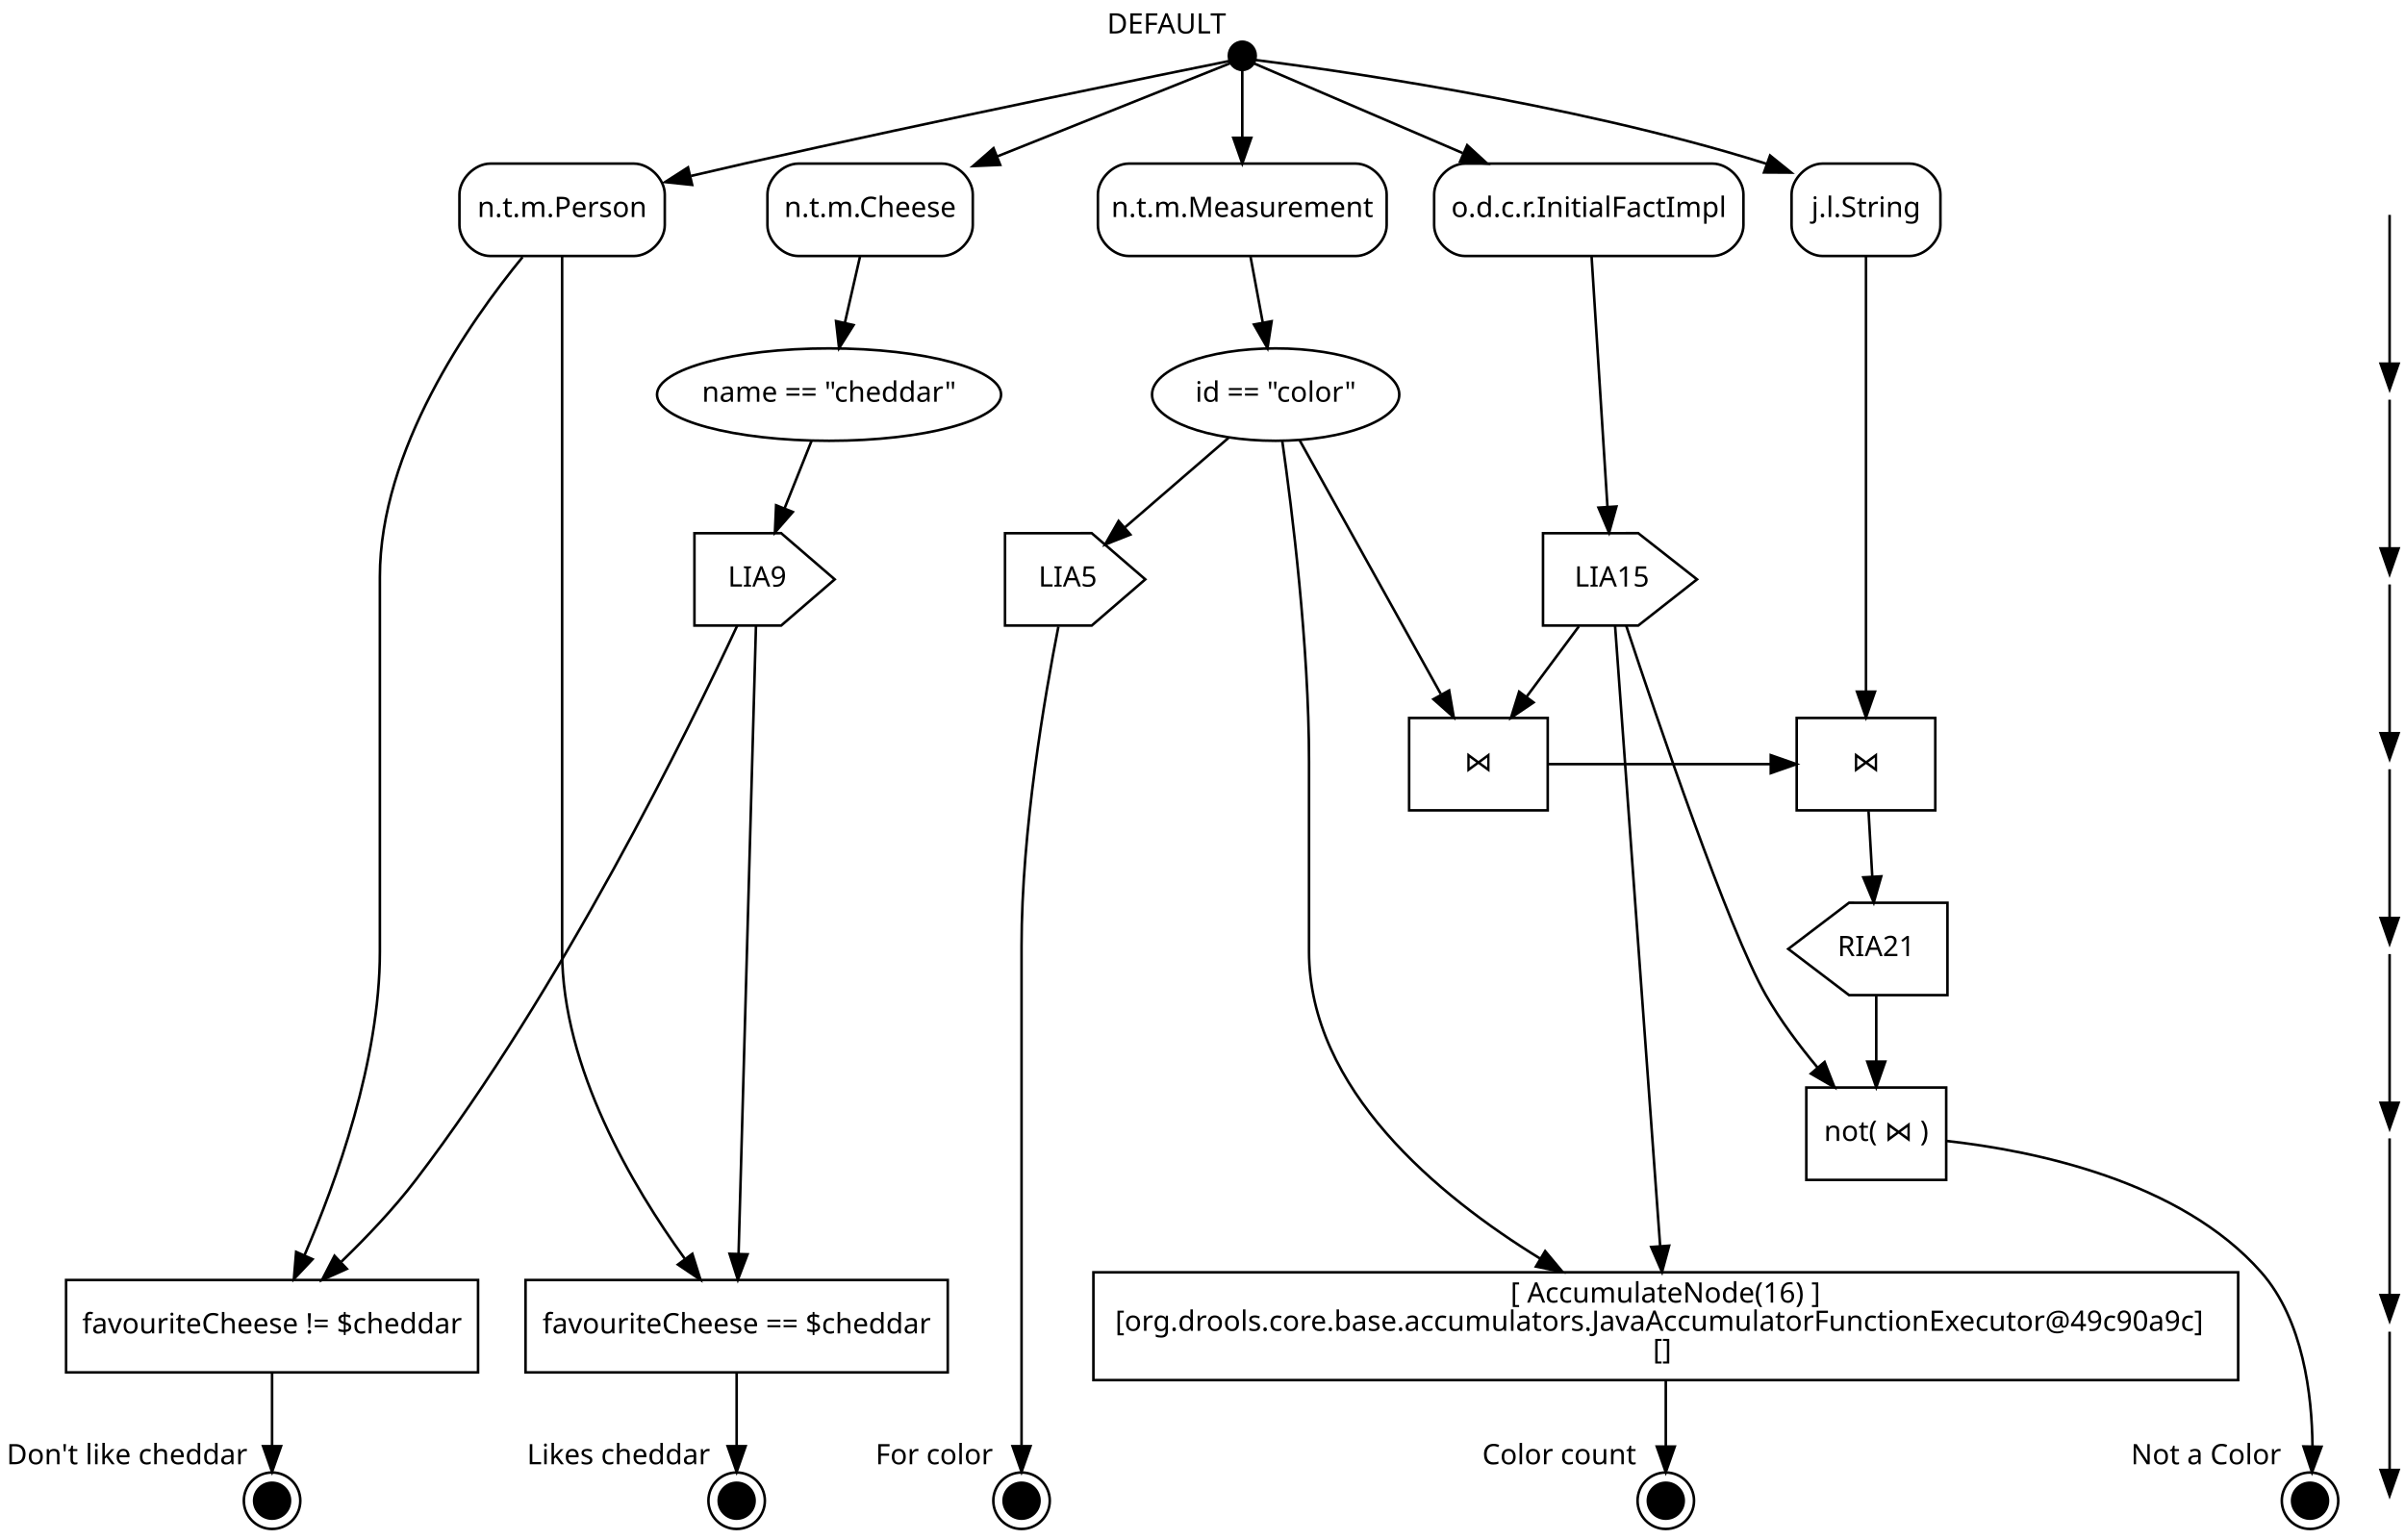
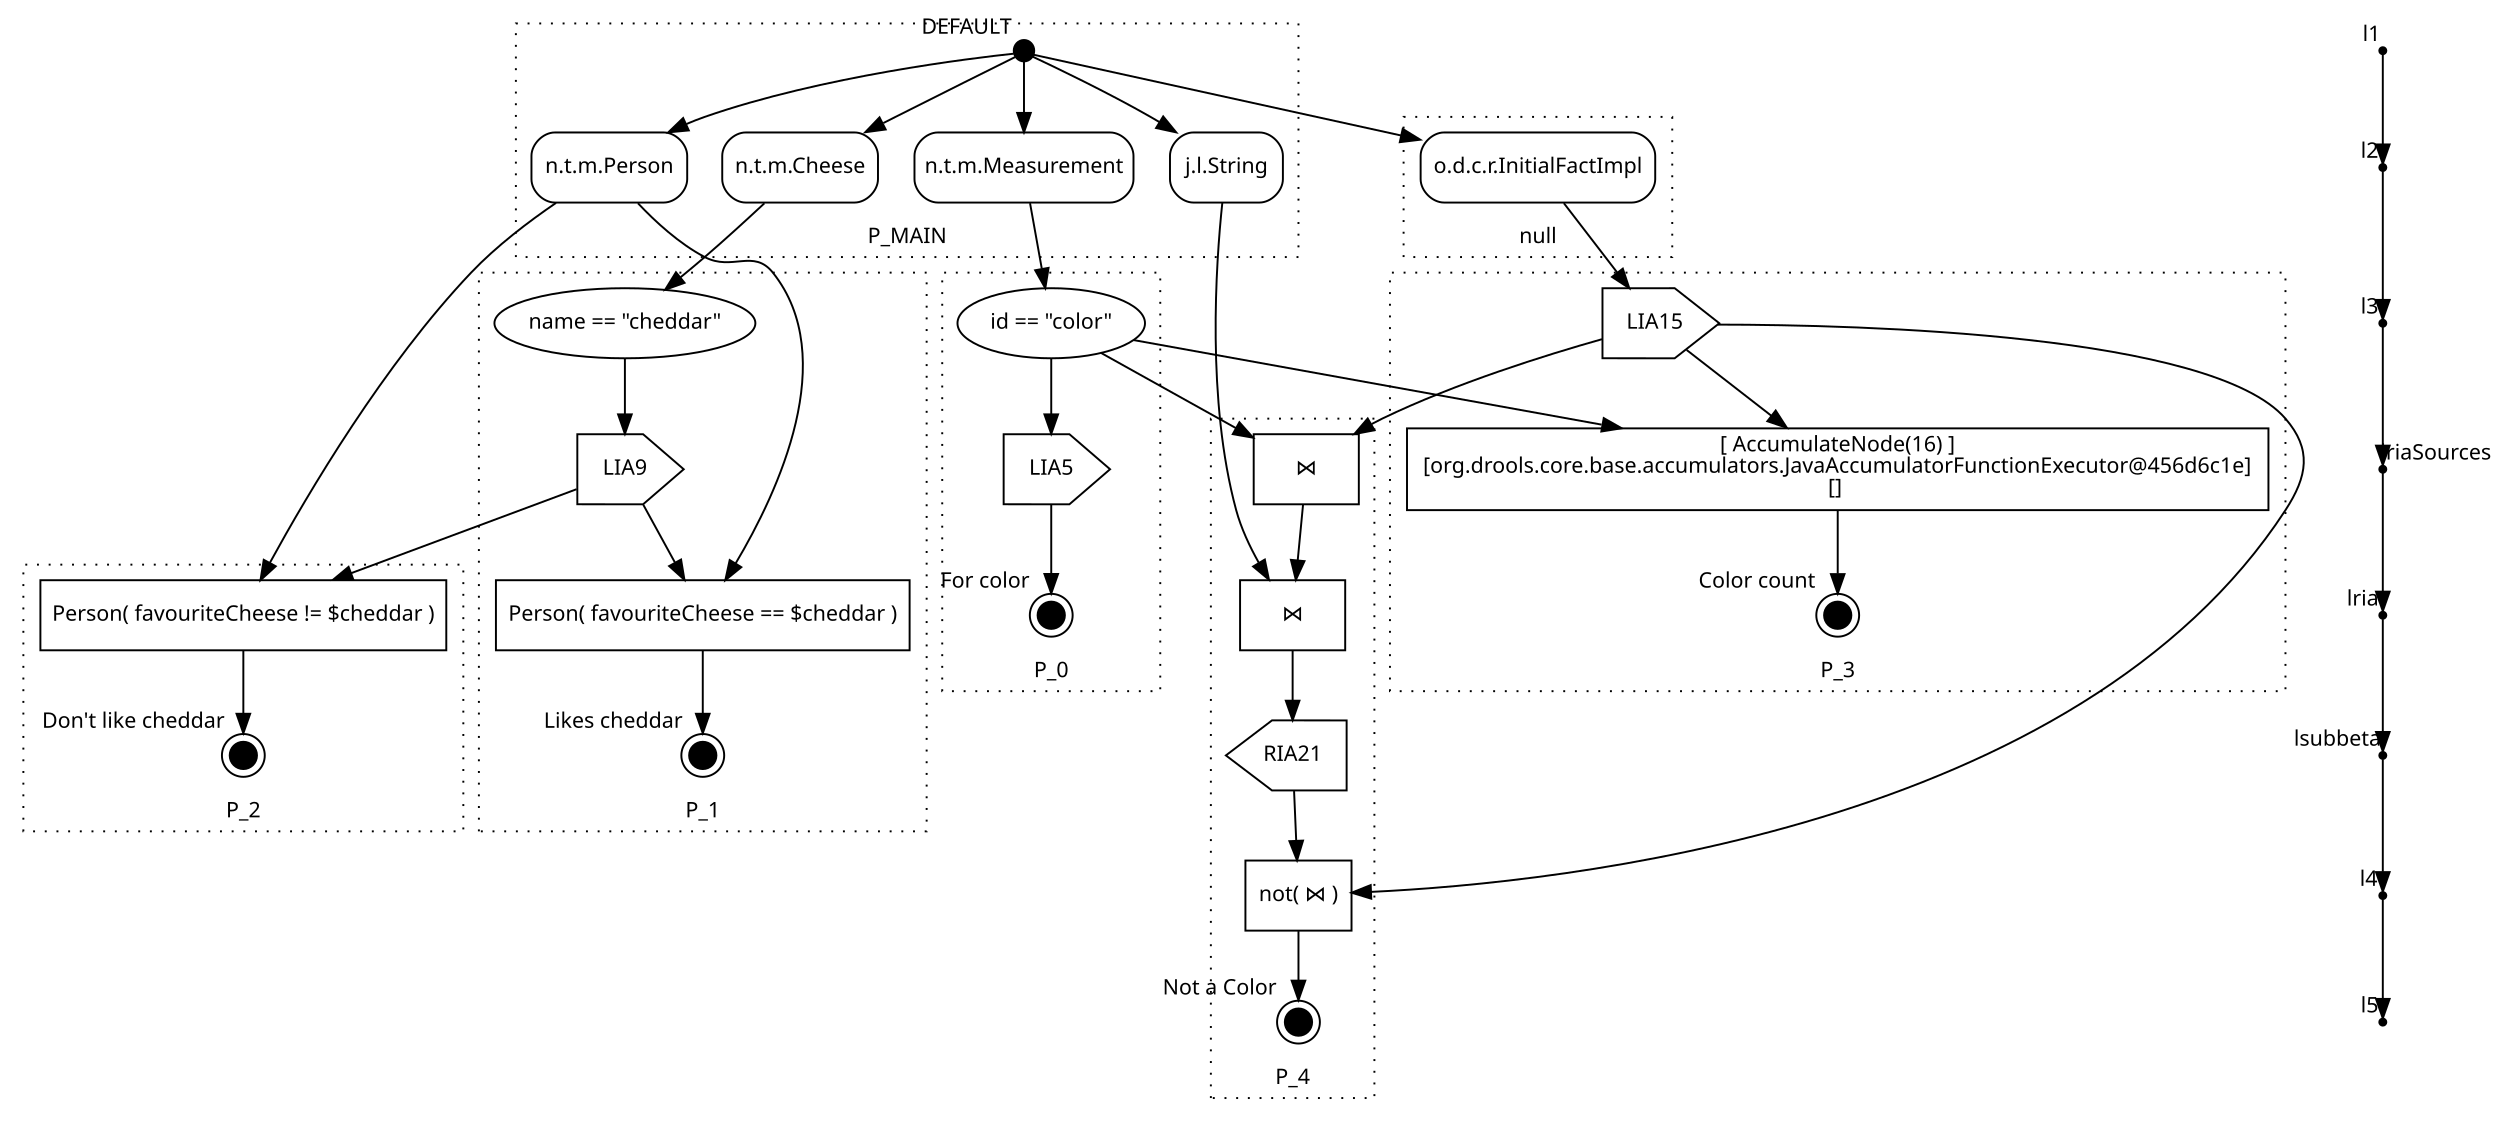
- <svg xmlns="http://www.w3.org/2000/svg" xmlns:xlink="http://www.w3.org/1999/xlink" width="937pt" height="600pt" viewBox="0.00 0.00 937.00 599.50">
-   <g id="graph0" class="graph" transform="scale(1 1) rotate(0) translate(4 595.5)">
-     <polygon fill="white" stroke="white" points="-4,5 -4,-595.5 934,-595.5 934,5 -4,5" />
+ <svg xmlns="http://www.w3.org/2000/svg" xmlns:xlink="http://www.w3.org/1999/xlink" width="1284pt" height="576pt" viewBox="0.00 0.00 1284.20 576.00">
+   <g id="graph0" class="graph" transform="scale(1 1) rotate(0) translate(4 572)">
+     <polygon fill="white" stroke="white" points="-4,5 -4,-572 1281.2,-572 1281.2,5 -4,5" />
+     <g id="clust9" class="cluster">
+       <polygon fill="none" stroke="black" stroke-dasharray="1,5" points="480,-217 480,-432 592,-432 592,-217 480,-217" />
+       <text text-anchor="middle" x="536" y="-224.2" font-family="Overpass" font-size="11.00">P_0</text>
+     </g>
+     <g id="clust10" class="cluster">
+       <polygon fill="none" stroke="black" stroke-dasharray="1,5" points="8,-145 8,-282 234,-282 234,-145 8,-145" />
+       <text text-anchor="middle" x="121" y="-152.2" font-family="Overpass" font-size="11.00">P_2</text>
+     </g>
+     <g id="clust11" class="cluster">
+       <polygon fill="none" stroke="black" stroke-dasharray="1,5" points="717,-440 717,-512 855,-512 855,-440 717,-440" />
+       <text text-anchor="middle" x="786" y="-447.2" font-family="Overpass" font-size="11.00">null</text>
+     </g>
+     <g id="clust12" class="cluster">
+       <polygon fill="none" stroke="black" stroke-dasharray="1,5" points="242,-145 242,-432 472,-432 472,-145 242,-145" />
+       <text text-anchor="middle" x="357" y="-152.2" font-family="Overpass" font-size="11.00">P_1</text>
+     </g>
+     <g id="clust13" class="cluster">
+       <polygon fill="none" stroke="black" stroke-dasharray="1,5" points="618,-8 618,-357 702,-357 702,-8 618,-8" />
+       <text text-anchor="middle" x="660" y="-15.2" font-family="Overpass" font-size="11.00">P_4</text>
+     </g>
+     <g id="clust14" class="cluster">
+       <polygon fill="none" stroke="black" stroke-dasharray="1,5" points="261,-440 261,-560 663,-560 663,-440 261,-440" />
+       <text text-anchor="middle" x="462" y="-447.2" font-family="Overpass" font-size="11.00">P_MAIN</text>
+     </g>
+     <g id="clust15" class="cluster">
+       <polygon fill="none" stroke="black" stroke-dasharray="1,5" points="710,-217 710,-432 1170,-432 1170,-217 710,-217" />
+       <text text-anchor="middle" x="940" y="-224.2" font-family="Overpass" font-size="11.00">P_3</text>
+     </g>
    <g id="node1" class="node">
-       <ellipse fill="black" stroke="black" cx="480" cy="-574" rx="5.25" ry="5.5" />
-       <text text-anchor="middle" x="450.5" y="-582.7" font-family="Overpass" font-size="11.00">DEFAULT</text>
+       <ellipse fill="black" stroke="black" cx="522" cy="-546" rx="5.25" ry="5.5" />
+       <text text-anchor="middle" x="492.5" y="-554.7" font-family="Overpass" font-size="11.00">DEFAULT</text>
    </g>
    <g id="node2" class="node">
-       <path fill="none" stroke="black" d="M363,-532C363,-532 307,-532 307,-532 301,-532 295,-526 295,-520 295,-520 295,-508 295,-508 295,-502 301,-496 307,-496 307,-496 363,-496 363,-496 369,-496 375,-502 375,-508 375,-508 375,-520 375,-520 375,-526 369,-532 363,-532" />
-       <text text-anchor="middle" x="335" y="-511.2" font-family="Overpass" font-size="11.00">n.t.m.Cheese</text>
+       <path fill="none" stroke="black" d="M435,-504C435,-504 379,-504 379,-504 373,-504 367,-498 367,-492 367,-492 367,-480 367,-480 367,-474 373,-468 379,-468 379,-468 435,-468 435,-468 441,-468 447,-474 447,-480 447,-480 447,-492 447,-492 447,-498 441,-504 435,-504" />
+       <text text-anchor="middle" x="407" y="-483.2" font-family="Overpass" font-size="11.00">n.t.m.Cheese</text>
    </g>
    <g id="edge1" class="edge">
-       <path fill="none" stroke="black" d="M475.176,-571.07C461.117,-565.447 419,-548.6 384.573,-534.829" />
-       <polygon fill="black" stroke="black" points="385.68,-531.503 375.096,-531.038 383.081,-538.002 385.68,-531.503" />
+       <path fill="none" stroke="black" d="M517.512,-542.772C506.838,-537.468 479.099,-523.667 456,-512 453.957,-510.968 451.867,-509.91 449.756,-508.84" />
+       <polygon fill="black" stroke="black" points="450.957,-505.525 440.457,-504.115 447.787,-511.765 450.957,-505.525" />
    </g>
    <g id="node3" class="node">
-       <path fill="none" stroke="black" d="M663.25,-532C663.25,-532 566.75,-532 566.75,-532 560.75,-532 554.75,-526 554.75,-520 554.75,-520 554.75,-508 554.75,-508 554.75,-502 560.75,-496 566.75,-496 566.75,-496 663.25,-496 663.25,-496 669.25,-496 675.25,-502 675.25,-508 675.25,-508 675.25,-520 675.25,-520 675.25,-526 669.25,-532 663.25,-532" />
-       <text text-anchor="middle" x="615" y="-511.2" font-family="Overpass" font-size="11.00">o.d.c.r.InitialFactImpl</text>
+       <path fill="none" stroke="black" d="M834.25,-504C834.25,-504 737.75,-504 737.75,-504 731.75,-504 725.75,-498 725.75,-492 725.75,-492 725.75,-480 725.75,-480 725.75,-474 731.75,-468 737.75,-468 737.75,-468 834.25,-468 834.25,-468 840.25,-468 846.25,-474 846.25,-480 846.25,-480 846.25,-492 846.25,-492 846.25,-498 840.25,-504 834.25,-504" />
+       <text text-anchor="middle" x="786" y="-483.2" font-family="Overpass" font-size="11.00">o.d.c.r.InitialFactImpl</text>
    </g>
    <g id="edge8" class="edge">
-       <path fill="none" stroke="black" d="M484.492,-571.07C497.179,-565.619 534.409,-549.624 565.873,-536.106" />
-       <polygon fill="black" stroke="black" points="567.613,-539.168 575.419,-532.005 564.85,-532.737 567.613,-539.168" />
+       <path fill="none" stroke="black" d="M527.038,-543.893C550.071,-538.833 647.165,-517.502 715.672,-502.451" />
+       <polygon fill="black" stroke="black" points="716.544,-505.843 725.56,-500.279 715.042,-499.006 716.544,-505.843" />
    </g>
    <g id="node4" class="node">
-       <path fill="none" stroke="black" d="M740,-532C740,-532 706,-532 706,-532 700,-532 694,-526 694,-520 694,-520 694,-508 694,-508 694,-502 700,-496 706,-496 706,-496 740,-496 740,-496 746,-496 752,-502 752,-508 752,-508 752,-520 752,-520 752,-526 746,-532 740,-532" />
-       <text text-anchor="middle" x="723" y="-511.2" font-family="Overpass" font-size="11.00">j.l.String</text>
+       <path fill="none" stroke="black" d="M643,-504C643,-504 609,-504 609,-504 603,-504 597,-498 597,-492 597,-492 597,-480 597,-480 597,-474 603,-468 609,-468 609,-468 643,-468 643,-468 649,-468 655,-474 655,-480 655,-480 655,-492 655,-492 655,-498 649,-504 643,-504" />
+       <text text-anchor="middle" x="626" y="-483.2" font-family="Overpass" font-size="11.00">j.l.String</text>
    </g>
    <g id="edge18" class="edge">
-       <path fill="none" stroke="black" d="M485.147,-572.376C508.514,-569.46 606.808,-556.277 684,-532 684.101,-531.968 684.203,-531.936 684.304,-531.904" />
-       <polygon fill="black" stroke="black" points="685.625,-535.149 693.868,-528.493 683.273,-528.556 685.625,-535.149" />
+       <path fill="none" stroke="black" d="M526.495,-542.91C537.17,-537.905 564.813,-524.701 587,-512 588.488,-511.148 589.998,-510.265 591.516,-509.362" />
+       <polygon fill="black" stroke="black" points="593.507,-512.248 600.21,-504.043 589.853,-506.277 593.507,-512.248" />
    </g>
    <g id="node5" class="node">
-       <path fill="none" stroke="black" d="M243,-532C243,-532 187,-532 187,-532 181,-532 175,-526 175,-520 175,-520 175,-508 175,-508 175,-502 181,-496 187,-496 187,-496 243,-496 243,-496 249,-496 255,-502 255,-508 255,-508 255,-520 255,-520 255,-526 249,-532 243,-532" />
-       <text text-anchor="middle" x="215" y="-511.2" font-family="Overpass" font-size="11.00">n.t.m.Person</text>
+       <path fill="none" stroke="black" d="M337,-504C337,-504 281,-504 281,-504 275,-504 269,-498 269,-492 269,-492 269,-480 269,-480 269,-474 275,-468 281,-468 281,-468 337,-468 337,-468 343,-468 349,-474 349,-480 349,-480 349,-492 349,-492 349,-498 343,-504 337,-504" />
+       <text text-anchor="middle" x="309" y="-483.2" font-family="Overpass" font-size="11.00">n.t.m.Person</text>
    </g>
    <g id="edge20" class="edge">
-       <path fill="none" stroke="black" d="M474.893,-571.973C452.515,-567.462 360.889,-548.876 286,-532 279.271,-530.484 272.194,-528.844 265.222,-527.201" />
-       <polygon fill="black" stroke="black" points="265.671,-523.711 255.133,-524.807 264.055,-530.522 265.671,-523.711" />
+       <path fill="none" stroke="black" d="M516.762,-544.473C496.088,-542.282 418.339,-533.017 358,-512 354.889,-510.916 351.726,-509.671 348.582,-508.326" />
+       <polygon fill="black" stroke="black" points="349.827,-505.047 339.278,-504.061 346.91,-511.41 349.827,-505.047" />
    </g>
    <g id="node6" class="node">
-       <path fill="none" stroke="black" d="M524.25,-532C524.25,-532 435.75,-532 435.75,-532 429.75,-532 423.75,-526 423.75,-520 423.75,-520 423.75,-508 423.75,-508 423.75,-502 429.75,-496 435.75,-496 435.75,-496 524.25,-496 524.25,-496 530.25,-496 536.25,-502 536.25,-508 536.25,-508 536.25,-520 536.25,-520 536.25,-526 530.25,-532 524.25,-532" />
-       <text text-anchor="middle" x="480" y="-511.2" font-family="Overpass" font-size="11.00">n.t.m.Measurement</text>
+       <path fill="none" stroke="black" d="M566.25,-504C566.25,-504 477.75,-504 477.75,-504 471.75,-504 465.75,-498 465.75,-492 465.75,-492 465.75,-480 465.75,-480 465.75,-474 471.75,-468 477.75,-468 477.75,-468 566.25,-468 566.25,-468 572.25,-468 578.25,-474 578.25,-480 578.25,-480 578.25,-492 578.25,-492 578.25,-498 572.25,-504 566.25,-504" />
+       <text text-anchor="middle" x="522" y="-483.2" font-family="Overpass" font-size="11.00">n.t.m.Measurement</text>
    </g>
    <g id="edge23" class="edge">
-       <path fill="none" stroke="black" d="M480,-568.449C480,-562.701 480,-552.34 480,-542.261" />
-       <polygon fill="black" stroke="black" points="483.5,-542.064 480,-532.064 476.5,-542.064 483.5,-542.064" />
+       <path fill="none" stroke="black" d="M522,-540.449C522,-534.701 522,-524.34 522,-514.261" />
+       <polygon fill="black" stroke="black" points="525.5,-514.064 522,-504.064 518.5,-514.064 525.5,-514.064" />
    </g>
    <g id="node7" class="node">
-       <ellipse fill="none" stroke="black" cx="319" cy="-442" rx="67.025" ry="18" />
-       <text text-anchor="middle" x="319" y="-439.2" font-family="Overpass" font-size="11.00">name == "cheddar"</text>
+       <ellipse fill="none" stroke="black" cx="317" cy="-406" rx="67.025" ry="18" />
+       <text text-anchor="middle" x="317" y="-403.2" font-family="Overpass" font-size="11.00">name == "cheddar"</text>
    </g>
    <g id="edge2" class="edge">
-       <path fill="none" stroke="black" d="M331.045,-495.697C329.282,-487.983 327.163,-478.712 325.197,-470.112" />
-       <polygon fill="black" stroke="black" points="328.55,-469.073 322.91,-460.104 321.726,-470.633 328.55,-469.073" />
+       <path fill="none" stroke="black" d="M388.643,-467.616C379.551,-459.142 368.333,-448.887 358,-440 354.032,-436.587 349.787,-433.049 345.587,-429.614" />
+       <polygon fill="black" stroke="black" points="347.628,-426.762 337.653,-423.191 343.224,-432.203 347.628,-426.762" />
    </g>
    <g id="node10" class="node">
-       <polygon fill="none" stroke="black" points="634.251,-352 657.173,-370 634.251,-388 597.163,-387.983 597.163,-352.017 634.251,-352" />
-       <text text-anchor="middle" x="624" y="-367.2" font-family="Overpass" font-size="11.00">LIA15</text>
+       <polygon fill="none" stroke="black" points="856.251,-388 879.173,-406 856.251,-424 819.163,-423.983 819.163,-388.017 856.251,-388" />
+       <text text-anchor="middle" x="846" y="-403.2" font-family="Overpass" font-size="11.00">LIA15</text>
    </g>
    <g id="edge9" class="edge">
-       <path fill="none" stroke="black" d="M616.086,-495.871C617.619,-471.67 620.437,-427.211 622.264,-398.393" />
-       <polygon fill="black" stroke="black" points="625.771,-398.391 622.911,-388.189 618.785,-397.948 625.771,-398.391" />
+       <path fill="none" stroke="black" d="M799.316,-467.689C807.373,-457.216 817.783,-443.682 826.728,-432.054" />
+       <polygon fill="black" stroke="black" points="829.605,-434.054 832.928,-423.994 824.056,-429.786 829.605,-434.054" />
+     </g>
+     <g id="node18" class="node">
+       <g id="a_node18">
+         <a xlink:href="http://drools.org" xlink:title="⋈">
+           <polygon fill="none" stroke="black" points="687,-274 633,-274 633,-238 687,-238 687,-274" />
+           <text text-anchor="middle" x="660" y="-253.2" font-family="Overpass" font-size="11.00">⋈</text>
+         </a>
+       </g>
+     </g>
+     <g id="edge19" class="edge">
+       <path fill="none" stroke="black" d="M623.893,-467.97C620.531,-436.235 615.777,-366.179 631,-310 633.511,-300.732 637.935,-291.315 642.582,-283.041" />
+       <polygon fill="black" stroke="black" points="645.708,-284.632 647.834,-274.253 639.7,-281.041 645.708,-284.632" />
+     </g>
+     <g id="node15" class="node">
+       <g id="a_node15">
+         <a xlink:href="http://drools.org" xlink:title="Person( favouriteCheese == $cheddar )">
+           <polygon fill="none" stroke="black" points="463.25,-274 250.75,-274 250.75,-238 463.25,-238 463.25,-274" />
+           <text text-anchor="middle" x="357" y="-253.2" font-family="Overpass" font-size="11.00">Person( favouriteCheese == $cheddar )</text>
+         </a>
+       </g>
+     </g>
+     <g id="edge21" class="edge">
+       <path fill="none" stroke="black" d="M323.684,-467.657C332.663,-458.127 344.913,-446.877 358,-440 372.126,-432.578 383.053,-444.477 393,-432 427.759,-388.4 395.95,-319.74 373.923,-282.715" />
+       <polygon fill="black" stroke="black" points="376.797,-280.706 368.58,-274.017 370.832,-284.37 376.797,-280.706" />
    </g>
    <g id="node16" class="node">
      <g id="a_node16">
+         <a xlink:href="http://drools.org" xlink:title="Person( favouriteCheese != $cheddar )">
+           <polygon fill="none" stroke="black" points="225.25,-274 16.75,-274 16.75,-238 225.25,-238 225.25,-274" />
+           <text text-anchor="middle" x="121" y="-253.2" font-family="Overpass" font-size="11.00">Person( favouriteCheese != $cheddar )</text>
+         </a>
+       </g>
+     </g>
+     <g id="edge22" class="edge">
+       <path fill="none" stroke="black" d="M281.626,-467.825C267.651,-458.284 250.921,-445.61 238,-432 193.304,-384.921 154.305,-318.923 134.616,-282.925" />
+       <polygon fill="black" stroke="black" points="137.642,-281.163 129.81,-274.029 131.483,-284.49 137.642,-281.163" />
+     </g>
+     <g id="node8" class="node">
+       <ellipse fill="none" stroke="black" cx="536" cy="-406" rx="48.161" ry="18" />
+       <text text-anchor="middle" x="536" y="-403.2" font-family="Overpass" font-size="11.00">id == "color"</text>
+     </g>
+     <g id="edge24" class="edge">
+       <path fill="none" stroke="black" d="M525.107,-467.689C526.877,-457.826 529.135,-445.248 531.135,-434.104" />
+       <polygon fill="black" stroke="black" points="534.628,-434.455 532.95,-423.994 527.738,-433.218 534.628,-434.455" />
+     </g>
+     <g id="node9" class="node">
+       <polygon fill="none" stroke="black" points="326.336,-313 347.213,-331 326.336,-349 292.557,-348.983 292.557,-313.017 326.336,-313" />
+       <text text-anchor="middle" x="317" y="-328.2" font-family="Overpass" font-size="11.00">LIA9</text>
+     </g>
+     <g id="edge3" class="edge">
+       <path fill="none" stroke="black" d="M317,-387.7C317,-379.245 317,-368.869 317,-359.373" />
+       <polygon fill="black" stroke="black" points="320.5,-359.176 317,-349.176 313.5,-359.176 320.5,-359.176" />
+     </g>
+     <g id="node11" class="node">
+       <polygon fill="none" stroke="black" points="545.336,-313 566.213,-331 545.336,-349 511.557,-348.983 511.557,-313.017 545.336,-313" />
+       <text text-anchor="middle" x="536" y="-328.2" font-family="Overpass" font-size="11.00">LIA5</text>
+     </g>
+     <g id="edge25" class="edge">
+       <path fill="none" stroke="black" d="M536,-387.7C536,-379.245 536,-368.869 536,-359.373" />
+       <polygon fill="black" stroke="black" points="539.5,-359.176 536,-349.176 532.5,-359.176 539.5,-359.176" />
+     </g>
+     <g id="node13" class="node">
+       <polygon fill="none" stroke="black" points="1161.25,-352 718.75,-352 718.75,-310 1161.25,-310 1161.25,-352" />
+       <text text-anchor="start" x="879.5" y="-340.2" font-family="Overpass" font-size="11.00">[ AccumulateNode(16) ]</text>
+       <text text-anchor="start" x="727" y="-329.2" font-family="Overpass" font-size="11.00">[org.drools.core.base.accumulators.JavaAccumulatorFunctionExecutor@456d6c1e]</text>
+       <text text-anchor="start" x="935" y="-318.2" font-family="Overpass" font-size="11.00">[]</text>
+     </g>
+     <g id="edge27" class="edge">
+       <path fill="none" stroke="black" d="M578.471,-397.326C635.007,-387.11 737.315,-368.624 818.704,-353.917" />
+       <polygon fill="black" stroke="black" points="819.809,-357.274 829.027,-352.052 818.564,-350.386 819.809,-357.274" />
+     </g>
+     <g id="node17" class="node">
+       <g id="a_node17">
        <a xlink:href="http://drools.org" xlink:title="⋈">
-           <polygon fill="none" stroke="black" points="750,-316 696,-316 696,-280 750,-280 750,-316" />
-           <text text-anchor="middle" x="723" y="-295.2" font-family="Overpass" font-size="11.00">⋈</text>
-         </a>
-       </g>
-     </g>
-     <g id="edge19" class="edge">
-       <path fill="none" stroke="black" d="M723,-495.849C723,-458.832 723,-371.181 723,-326.386" />
-       <polygon fill="black" stroke="black" points="726.5,-326.232 723,-316.232 719.5,-326.232 726.5,-326.232" />
-     </g>
-     <g id="node13" class="node">
-       <g id="a_node13">
-         <a xlink:href="http://drools.org" xlink:title="favouriteCheese == $cheddar">
-           <polygon fill="none" stroke="black" points="365.25,-97 200.75,-97 200.75,-61 365.25,-61 365.25,-97" />
-           <text text-anchor="middle" x="283" y="-76.2" font-family="Overpass" font-size="11.00">favouriteCheese == $cheddar</text>
-         </a>
-       </g>
-     </g>
-     <g id="edge21" class="edge">
-       <path fill="none" stroke="black" d="M215,-495.951C215,-469.292 215,-416.115 215,-371 215,-371 215,-371 215,-225 215,-179.589 242.678,-133.102 262.717,-105.396" />
-       <polygon fill="black" stroke="black" points="265.741,-107.195 268.91,-97.086 260.128,-103.013 265.741,-107.195" />
+           <polygon fill="none" stroke="black" points="694,-349 640,-349 640,-313 694,-313 694,-349" />
+           <text text-anchor="middle" x="667" y="-328.2" font-family="Overpass" font-size="11.00">⋈</text>
+         </a>
+       </g>
+     </g>
+     <g id="edge28" class="edge">
+       <path fill="none" stroke="black" d="M561.569,-390.752C581.333,-379.738 608.94,-364.354 630.947,-352.091" />
+       <polygon fill="black" stroke="black" points="632.657,-355.144 639.689,-347.219 629.25,-349.03 632.657,-355.144" />
+     </g>
+     <g id="edge4" class="edge">
+       <path fill="none" stroke="black" d="M326.479,-312.7C331.311,-303.882 337.289,-292.973 342.67,-283.153" />
+       <polygon fill="black" stroke="black" points="345.853,-284.627 347.589,-274.176 339.714,-281.264 345.853,-284.627" />
+     </g>
+     <g id="edge6" class="edge">
+       <path fill="none" stroke="black" d="M292.176,-320.754C263.213,-309.967 214.437,-291.801 176.345,-277.613" />
+       <polygon fill="black" stroke="black" points="177.502,-274.309 166.909,-274.099 175.058,-280.869 177.502,-274.309" />
+     </g>
+     <g id="edge10" class="edge">
+       <path fill="none" stroke="black" d="M862.374,-392.284C874.357,-382.978 891.044,-370.019 905.878,-358.499" />
+       <polygon fill="black" stroke="black" points="908.135,-361.178 913.886,-352.28 903.841,-355.649 908.135,-361.178" />
+     </g>
+     <g id="edge12" class="edge">
+       <path fill="none" stroke="black" d="M818.925,-397.813C790.156,-389.7 743.709,-375.224 706,-357 704.208,-356.134 702.398,-355.202 700.59,-354.224" />
+       <polygon fill="black" stroke="black" points="702.07,-351.037 691.662,-349.055 698.562,-357.095 702.07,-351.037" />
    </g>
    <g id="node14" class="node">
-       <g id="a_node14">
-         <a xlink:href="http://drools.org" xlink:title="favouriteCheese != $cheddar">
-           <polygon fill="none" stroke="black" points="182.25,-97 21.75,-97 21.75,-61 182.25,-61 182.25,-97" />
-           <text text-anchor="middle" x="102" y="-76.2" font-family="Overpass" font-size="11.00">favouriteCheese != $cheddar</text>
-         </a>
-       </g>
-     </g>
-     <g id="edge22" class="edge">
-       <path fill="none" stroke="black" d="M199.594,-495.579C178.712,-470.104 144,-420.337 144,-371 144,-371 144,-371 144,-225 144,-182.332 127.014,-135.29 114.646,-106.694" />
-       <polygon fill="black" stroke="black" points="117.766,-105.096 110.499,-97.386 111.372,-107.945 117.766,-105.096" />
-     </g>
-     <g id="node8" class="node">
-       <ellipse fill="none" stroke="black" cx="493" cy="-442" rx="48.161" ry="18" />
-       <text text-anchor="middle" x="493" y="-439.2" font-family="Overpass" font-size="11.00">id == "color"</text>
-     </g>
-     <g id="edge24" class="edge">
-       <path fill="none" stroke="black" d="M483.213,-495.697C484.646,-487.983 486.368,-478.712 487.965,-470.112" />
-       <polygon fill="black" stroke="black" points="491.439,-470.575 489.823,-460.104 484.556,-469.297 491.439,-470.575" />
-     </g>
-     <g id="node9" class="node">
-       <polygon fill="none" stroke="black" points="300.336,-352 321.213,-370 300.336,-388 266.557,-387.983 266.557,-352.017 300.336,-352" />
-       <text text-anchor="middle" x="291" y="-367.2" font-family="Overpass" font-size="11.00">LIA9</text>
-     </g>
-     <g id="edge3" class="edge">
-       <path fill="none" stroke="black" d="M312.222,-424.055C309.07,-416.176 305.247,-406.617 301.718,-397.794" />
-       <polygon fill="black" stroke="black" points="304.874,-396.26 297.91,-388.275 298.374,-398.86 304.874,-396.26" />
-     </g>
-     <g id="node11" class="node">
-       <polygon fill="none" stroke="black" points="421.336,-352 442.213,-370 421.336,-388 387.557,-387.983 387.557,-352.017 421.336,-352" />
-       <text text-anchor="middle" x="412" y="-367.2" font-family="Overpass" font-size="11.00">LIA5</text>
-     </g>
-     <g id="edge25" class="edge">
-       <path fill="none" stroke="black" d="M474.62,-425.116C462.674,-414.792 447.023,-401.267 434.357,-390.321" />
-       <polygon fill="black" stroke="black" points="436.388,-387.451 426.534,-383.56 431.811,-392.747 436.388,-387.451" />
-     </g>
-     <g id="node17" class="node">
-       <polygon fill="none" stroke="black" points="868,-100 422,-100 422,-58 868,-58 868,-100" />
-       <text text-anchor="start" x="584.5" y="-88.2" font-family="Overpass" font-size="11.00">[ AccumulateNode(16) ]</text>
-       <text text-anchor="start" x="430.5" y="-77.2" font-family="Overpass" font-size="11.00">[org.drools.core.base.accumulators.JavaAccumulatorFunctionExecutor@49c90a9c]</text>
-       <text text-anchor="start" x="640" y="-66.2" font-family="Overpass" font-size="11.00">[]</text>
-     </g>
-     <g id="edge27" class="edge">
-       <path fill="none" stroke="black" d="M495.568,-423.997C499.357,-397.399 506,-344.303 506,-299 506,-299 506,-299 506,-225 506,-171.394 556.119,-129.884 596.166,-105.272" />
-       <polygon fill="black" stroke="black" points="597.997,-108.255 604.795,-100.128 594.413,-102.242 597.997,-108.255" />
-     </g>
-     <g id="node15" class="node">
-       <g id="a_node15">
-         <a xlink:href="http://drools.org" xlink:title="⋈">
-           <polygon fill="none" stroke="black" points="599,-316 545,-316 545,-280 599,-280 599,-316" />
-           <text text-anchor="middle" x="572" y="-295.2" font-family="Overpass" font-size="11.00">⋈</text>
-         </a>
-       </g>
-     </g>
-     <g id="edge28" class="edge">
-       <path fill="none" stroke="black" d="M502.373,-424.153C515.959,-399.732 541.254,-354.265 557.326,-325.375" />
-       <polygon fill="black" stroke="black" points="560.59,-326.708 562.393,-316.268 554.473,-323.305 560.59,-326.708" />
-     </g>
-     <g id="edge4" class="edge">
-       <path fill="none" stroke="black" d="M290.524,-351.787C289.184,-303.398 285.377,-165.871 283.751,-107.134" />
-       <polygon fill="black" stroke="black" points="287.249,-107.022 283.474,-97.123 280.252,-107.216 287.249,-107.022" />
-     </g>
-     <g id="edge6" class="edge">
-       <path fill="none" stroke="black" d="M283.226,-351.959C264.648,-312.116 214.951,-210.6 158,-136 149.442,-124.79 138.751,-113.572 129.01,-104.153" />
-       <polygon fill="black" stroke="black" points="131.133,-101.344 121.461,-97.019 126.325,-106.431 131.133,-101.344" />
-     </g>
-     <g id="edge10" class="edge">
-       <path fill="none" stroke="black" d="M625.251,-351.787C628.708,-304.214 638.425,-170.488 642.807,-110.174" />
-       <polygon fill="black" stroke="black" points="646.303,-110.366 643.537,-100.139 639.321,-109.859 646.303,-110.366" />
-     </g>
-     <g id="edge12" class="edge">
-       <path fill="none" stroke="black" d="M611.146,-351.697C604.975,-343.389 597.463,-333.277 590.676,-324.141" />
-       <polygon fill="black" stroke="black" points="593.479,-322.045 584.706,-316.104 587.86,-326.219 593.479,-322.045" />
-     </g>
-     <g id="node18" class="node">
-       <polygon fill="none" stroke="black" points="754.25,-172 699.75,-172 699.75,-136 754.25,-136 754.25,-172" />
-       <text text-anchor="middle" x="727" y="-151.2" font-family="Overpass" font-size="11.00">not( ⋈ )</text>
+       <polygon fill="none" stroke="black" points="690.25,-130 635.75,-130 635.75,-94 690.25,-94 690.25,-130" />
+       <text text-anchor="middle" x="663" y="-109.2" font-family="Overpass" font-size="11.00">not( ⋈ )</text>
    </g>
    <g id="edge17" class="edge">
-       <path fill="none" stroke="black" d="M629.588,-351.9C641.468,-315.929 669.348,-233.64 684,-208 689.613,-198.177 697.021,-188.308 704.105,-179.795" />
-       <polygon fill="black" stroke="black" points="706.861,-181.957 710.727,-172.093 701.553,-177.394 706.861,-181.957" />
+       <path fill="none" stroke="black" d="M878.435,-405.298C952.889,-405.219 1132.53,-400.431 1170,-357 1183.65,-341.184 1181.39,-327.508 1170,-310 1063.52,-146.39 798.418,-118.555 700.295,-113.901" />
+       <polygon fill="black" stroke="black" points="700.388,-110.402 690.25,-113.48 700.094,-117.396 700.388,-110.402" />
    </g>
    <g id="node23" class="node">
      <g id="a_node23">
        <a xlink:href="http://drools.org">
-           <ellipse fill="black" stroke="black" cx="394" cy="-11" rx="7" ry="7" />
-           <ellipse fill="none" stroke="black" cx="394" cy="-11" rx="11" ry="11" />
-         </a>
-       </g>
-       <text text-anchor="middle" x="360" y="-25.2" font-family="Overpass" font-size="11.00">For color</text>
+           <ellipse fill="black" stroke="black" cx="536" cy="-256" rx="7" ry="7" />
+           <ellipse fill="none" stroke="black" cx="536" cy="-256" rx="11" ry="11" />
+         </a>
+       </g>
+       <text text-anchor="middle" x="502" y="-270.2" font-family="Overpass" font-size="11.00">For color</text>
    </g>
    <g id="edge26" class="edge">
-       <path fill="none" stroke="black" d="M408.357,-351.601C403.098,-324.918 394,-272.227 394,-227 394,-227 394,-227 394,-153 394,-110.161 394,-60.002 394,-32.549" />
-       <polygon fill="black" stroke="black" points="397.5,-32.261 394,-22.261 390.5,-32.261 397.5,-32.261" />
+       <path fill="none" stroke="black" d="M536,-312.7C536,-302.075 536,-288.416 536,-277.283" />
+       <polygon fill="black" stroke="black" points="539.5,-277.198 536,-267.198 532.5,-277.198 539.5,-277.198" />
    </g>
    <g id="node12" class="node">
-       <polygon fill="none" stroke="black" points="716.404,-244 692.712,-226 716.404,-208 754.739,-208.017 754.739,-243.983 716.404,-244" />
-       <text text-anchor="middle" x="727" y="-223.2" font-family="Overpass" font-size="11.00">RIA21</text>
+       <polygon fill="none" stroke="black" points="649.404,-202 625.712,-184 649.404,-166 687.739,-166.017 687.739,-201.983 649.404,-202" />
+       <text text-anchor="middle" x="660" y="-181.2" font-family="Overpass" font-size="11.00">RIA21</text>
    </g>
    <g id="edge15" class="edge">
-       <path fill="none" stroke="black" d="M727,-207.697C727,-199.983 727,-190.712 727,-182.112" />
-       <polygon fill="black" stroke="black" points="730.5,-182.104 727,-172.104 723.5,-182.104 730.5,-182.104" />
+       <path fill="none" stroke="black" d="M660.742,-165.697C661.072,-157.983 661.469,-148.712 661.838,-140.112" />
+       <polygon fill="black" stroke="black" points="665.335,-140.245 662.267,-130.104 658.342,-139.945 665.335,-140.245" />
+     </g>
+     <g id="node21" class="node">
+       <g id="a_node21">
+         <a xlink:href="http://drools.org">
+           <ellipse fill="black" stroke="black" cx="940" cy="-256" rx="7" ry="7" />
+           <ellipse fill="none" stroke="black" cx="940" cy="-256" rx="11" ry="11" />
+         </a>
+       </g>
+       <text text-anchor="middle" x="898.5" y="-270.2" font-family="Overpass" font-size="11.00">Color count</text>
+     </g>
+     <g id="edge11" class="edge">
+       <path fill="none" stroke="black" d="M940,-309.665C940,-299.612 940,-287.507 940,-277.439" />
+       <polygon fill="black" stroke="black" points="943.5,-277.155 940,-267.155 936.5,-277.155 943.5,-277.155" />
+     </g>
+     <g id="node22" class="node">
+       <g id="a_node22">
+         <a xlink:href="http://drools.org">
+           <ellipse fill="black" stroke="black" cx="663" cy="-47" rx="7" ry="7" />
+           <ellipse fill="none" stroke="black" cx="663" cy="-47" rx="11" ry="11" />
+         </a>
+       </g>
+       <text text-anchor="middle" x="622.5" y="-61.2" font-family="Overpass" font-size="11.00">Not a Color</text>
+     </g>
+     <g id="edge16" class="edge">
+       <path fill="none" stroke="black" d="M663,-93.785C663,-85.97 663,-76.668 663,-68.495" />
+       <polygon fill="black" stroke="black" points="666.5,-68.297 663,-58.297 659.5,-68.297 666.5,-68.297" />
    </g>
    <g id="node19" class="node">
      <g id="a_node19">
        <a xlink:href="http://drools.org">
-           <ellipse fill="black" stroke="black" cx="283" cy="-11" rx="7" ry="7" />
-           <ellipse fill="none" stroke="black" cx="283" cy="-11" rx="11" ry="11" />
-         </a>
-       </g>
-       <text text-anchor="middle" x="237" y="-25.2" font-family="Overpass" font-size="11.00">Likes cheddar</text>
+           <ellipse fill="black" stroke="black" cx="357" cy="-184" rx="7" ry="7" />
+           <ellipse fill="none" stroke="black" cx="357" cy="-184" rx="11" ry="11" />
+         </a>
+       </g>
+       <text text-anchor="middle" x="311" y="-198.2" font-family="Overpass" font-size="11.00">Likes cheddar</text>
    </g>
    <g id="edge5" class="edge">
-       <path fill="none" stroke="black" d="M283,-60.659C283,-51.97 283,-41.396 283,-32.327" />
-       <polygon fill="black" stroke="black" points="286.5,-32.24 283,-22.24 279.5,-32.24 286.5,-32.24" />
+       <path fill="none" stroke="black" d="M357,-237.697C357,-227.944 357,-215.705 357,-205.477" />
+       <polygon fill="black" stroke="black" points="360.5,-205.381 357,-195.381 353.5,-205.381 360.5,-205.381" />
    </g>
    <g id="node20" class="node">
      <g id="a_node20">
        <a xlink:href="http://drools.org">
-           <ellipse fill="black" stroke="black" cx="102" cy="-11" rx="7" ry="7" />
-           <ellipse fill="none" stroke="black" cx="102" cy="-11" rx="11" ry="11" />
-         </a>
-       </g>
-       <text text-anchor="middle" x="45.5" y="-25.2" font-family="Overpass" font-size="11.00">Don't like cheddar</text>
+           <ellipse fill="black" stroke="black" cx="121" cy="-184" rx="7" ry="7" />
+           <ellipse fill="none" stroke="black" cx="121" cy="-184" rx="11" ry="11" />
+         </a>
+       </g>
+       <text text-anchor="middle" x="64.5" y="-198.2" font-family="Overpass" font-size="11.00">Don't like cheddar</text>
    </g>
    <g id="edge7" class="edge">
-       <path fill="none" stroke="black" d="M102,-60.659C102,-51.97 102,-41.396 102,-32.327" />
-       <polygon fill="black" stroke="black" points="105.5,-32.24 102,-22.24 98.5,-32.24 105.5,-32.24" />
+       <path fill="none" stroke="black" d="M121,-237.697C121,-227.944 121,-215.705 121,-205.477" />
+       <polygon fill="black" stroke="black" points="124.5,-205.381 121,-195.381 117.5,-205.381 124.5,-205.381" />
    </g>
    <g id="edge13" class="edge">
-       <path fill="none" stroke="black" d="M599.133,-298C627.988,-298 656.843,-298 685.698,-298" />
-       <polygon fill="black" stroke="black" points="685.904,-301.5 695.904,-298 685.904,-294.5 685.904,-301.5" />
+       <path fill="none" stroke="black" d="M665.341,-312.7C664.53,-304.245 663.535,-293.869 662.625,-284.373" />
+       <polygon fill="black" stroke="black" points="666.086,-283.796 661.647,-274.176 659.118,-284.464 666.086,-283.796" />
    </g>
    <g id="edge14" class="edge">
-       <path fill="none" stroke="black" d="M723.989,-279.697C724.43,-271.983 724.959,-262.712 725.451,-254.112" />
-       <polygon fill="black" stroke="black" points="728.946,-254.288 726.023,-244.104 721.958,-253.888 728.946,-254.288" />
-     </g>
-     <g id="node21" class="node">
-       <g id="a_node21">
-         <a xlink:href="http://drools.org">
-           <ellipse fill="black" stroke="black" cx="645" cy="-11" rx="7" ry="7" />
-           <ellipse fill="none" stroke="black" cx="645" cy="-11" rx="11" ry="11" />
-         </a>
-       </g>
-       <text text-anchor="middle" x="603.5" y="-25.2" font-family="Overpass" font-size="11.00">Color count</text>
-     </g>
-     <g id="edge11" class="edge">
-       <path fill="none" stroke="black" d="M645,-57.839C645,-49.708 645,-40.344 645,-32.208" />
-       <polygon fill="black" stroke="black" points="648.5,-32.105 645,-22.105 641.5,-32.105 648.5,-32.105" />
-     </g>
-     <g id="node22" class="node">
-       <g id="a_node22">
-         <a xlink:href="http://drools.org">
-           <ellipse fill="black" stroke="black" cx="896" cy="-11" rx="7" ry="7" />
-           <ellipse fill="none" stroke="black" cx="896" cy="-11" rx="11" ry="11" />
-         </a>
-       </g>
-       <text text-anchor="middle" x="855.5" y="-25.2" font-family="Overpass" font-size="11.00">Not a Color</text>
-     </g>
-     <g id="edge16" class="edge">
-       <path fill="none" stroke="black" d="M754.416,-151.176C788.355,-147.391 845.517,-135.759 877,-100 893.404,-81.368 896.767,-51.982 896.956,-32.358" />
-       <polygon fill="black" stroke="black" points="900.451,-32.024 896.776,-22.087 893.452,-32.147 900.451,-32.024" />
+       <path fill="none" stroke="black" d="M660,-237.697C660,-229.983 660,-220.712 660,-212.112" />
+       <polygon fill="black" stroke="black" points="663.5,-212.104 660,-202.104 656.5,-212.104 663.5,-212.104" />
+     </g>
+     <g id="node24" class="node">
+       <ellipse fill="black" stroke="black" cx="1220" cy="-546" rx="1.8" ry="1.8" />
+       <text text-anchor="middle" x="1214.2" y="-551" font-family="Overpass" font-size="11.00">l1</text>
+     </g>
+     <g id="node25" class="node">
+       <ellipse fill="black" stroke="black" cx="1220" cy="-486" rx="1.8" ry="1.8" />
+       <text text-anchor="middle" x="1213.2" y="-491" font-family="Overpass" font-size="11.00">l2</text>
    </g>
    <g id="edge29" class="edge">
-       <path fill="none" stroke="black" d="M927,-512.01C927,-505.821 927,-472.121 927,-454.208" />
-       <polygon fill="black" stroke="black" points="930.5,-454.054 927,-444.054 923.5,-454.054 930.5,-454.054" />
+       <path fill="none" stroke="black" d="M1220,-543.993C1220,-538.613 1220,-512.934 1220,-497.944" />
+       <polygon fill="black" stroke="black" points="1223.5,-497.859 1220,-487.859 1216.5,-497.859 1223.5,-497.859" />
+     </g>
+     <g id="node26" class="node">
+       <ellipse fill="black" stroke="black" cx="1220" cy="-406" rx="1.8" ry="1.8" />
+       <text text-anchor="middle" x="1213.2" y="-411" font-family="Overpass" font-size="11.00">l3</text>
    </g>
    <g id="edge30" class="edge">
-       <path fill="none" stroke="black" d="M927,-440.01C927,-433.821 927,-400.121 927,-382.208" />
-       <polygon fill="black" stroke="black" points="930.5,-382.054 927,-372.054 923.5,-382.054 930.5,-382.054" />
+       <path fill="none" stroke="black" d="M1220,-484.124C1220,-477.713 1220,-437.731 1220,-417.995" />
+       <polygon fill="black" stroke="black" points="1223.5,-417.972 1220,-407.972 1216.5,-417.972 1223.5,-417.972" />
+     </g>
+     <g id="node28" class="node">
+       <ellipse fill="black" stroke="black" cx="1220" cy="-331" rx="1.8" ry="1.8" />
+       <text text-anchor="middle" x="1247.2" y="-336" font-family="Overpass" font-size="11.00">lriaSources</text>
    </g>
    <g id="edge31" class="edge">
-       <path fill="none" stroke="black" d="M927,-368.01C927,-361.821 927,-328.121 927,-310.208" />
-       <polygon fill="black" stroke="black" points="930.5,-310.054 927,-300.054 923.5,-310.054 930.5,-310.054" />
+       <path fill="none" stroke="black" d="M1220,-404.18C1220,-398.289 1220,-362.1 1220,-343.307" />
+       <polygon fill="black" stroke="black" points="1223.5,-343.117 1220,-333.117 1216.5,-343.117 1223.5,-343.117" />
+     </g>
+     <g id="node27" class="node">
+       <ellipse fill="black" stroke="black" cx="1220" cy="-256" rx="1.8" ry="1.8" />
+       <text text-anchor="middle" x="1209.7" y="-261" font-family="Overpass" font-size="11.00">lria</text>
+     </g>
+     <g id="node29" class="node">
+       <ellipse fill="black" stroke="black" cx="1220" cy="-184" rx="1.8" ry="1.8" />
+       <text text-anchor="middle" x="1196.7" y="-189" font-family="Overpass" font-size="11.00">lsubbeta</text>
    </g>
    <g id="edge33" class="edge">
-       <path fill="none" stroke="black" d="M927,-224.01C927,-217.821 927,-184.121 927,-166.208" />
-       <polygon fill="black" stroke="black" points="930.5,-166.054 927,-156.054 923.5,-166.054 930.5,-166.054" />
+       <path fill="none" stroke="black" d="M1220,-254.01C1220,-247.821 1220,-214.121 1220,-196.208" />
+       <polygon fill="black" stroke="black" points="1223.5,-196.054 1220,-186.054 1216.5,-196.054 1223.5,-196.054" />
    </g>
    <g id="edge32" class="edge">
-       <path fill="none" stroke="black" d="M927,-296.01C927,-289.821 927,-256.121 927,-238.208" />
-       <polygon fill="black" stroke="black" points="930.5,-238.054 927,-228.054 923.5,-238.054 930.5,-238.054" />
+       <path fill="none" stroke="black" d="M1220,-329.18C1220,-323.289 1220,-287.1 1220,-268.307" />
+       <polygon fill="black" stroke="black" points="1223.5,-268.117 1220,-258.117 1216.5,-268.117 1223.5,-268.117" />
+     </g>
+     <g id="node30" class="node">
+       <ellipse fill="black" stroke="black" cx="1220" cy="-112" rx="1.8" ry="1.8" />
+       <text text-anchor="middle" x="1212.7" y="-117" font-family="Overpass" font-size="11.00">l4</text>
    </g>
    <g id="edge34" class="edge">
-       <path fill="none" stroke="black" d="M927,-152.18C927,-146.289 927,-110.1 927,-91.307" />
-       <polygon fill="black" stroke="black" points="930.5,-91.117 927,-81.117 923.5,-91.118 930.5,-91.117" />
+       <path fill="none" stroke="black" d="M1220,-182.01C1220,-175.821 1220,-142.121 1220,-124.208" />
+       <polygon fill="black" stroke="black" points="1223.5,-124.054 1220,-114.054 1216.5,-124.054 1223.5,-124.054" />
+     </g>
+     <g id="node31" class="node">
+       <ellipse fill="black" stroke="black" cx="1220" cy="-47" rx="1.8" ry="1.8" />
+       <text text-anchor="middle" x="1213.2" y="-52" font-family="Overpass" font-size="11.00">l5</text>
    </g>
    <g id="edge35" class="edge">
-       <path fill="none" stroke="black" d="M927,-76.854C927,-70.574 927,-39.99 927,-23.16" />
-       <polygon fill="black" stroke="black" points="930.5,-22.978 927,-12.978 923.5,-22.978 930.5,-22.978" />
+       <path fill="none" stroke="black" d="M1220,-109.907C1220,-104.002 1220,-75.593 1220,-59.388" />
+       <polygon fill="black" stroke="black" points="1223.5,-58.933 1220,-48.933 1216.5,-58.933 1223.5,-58.933" />
    </g>
  </g>
</svg>
